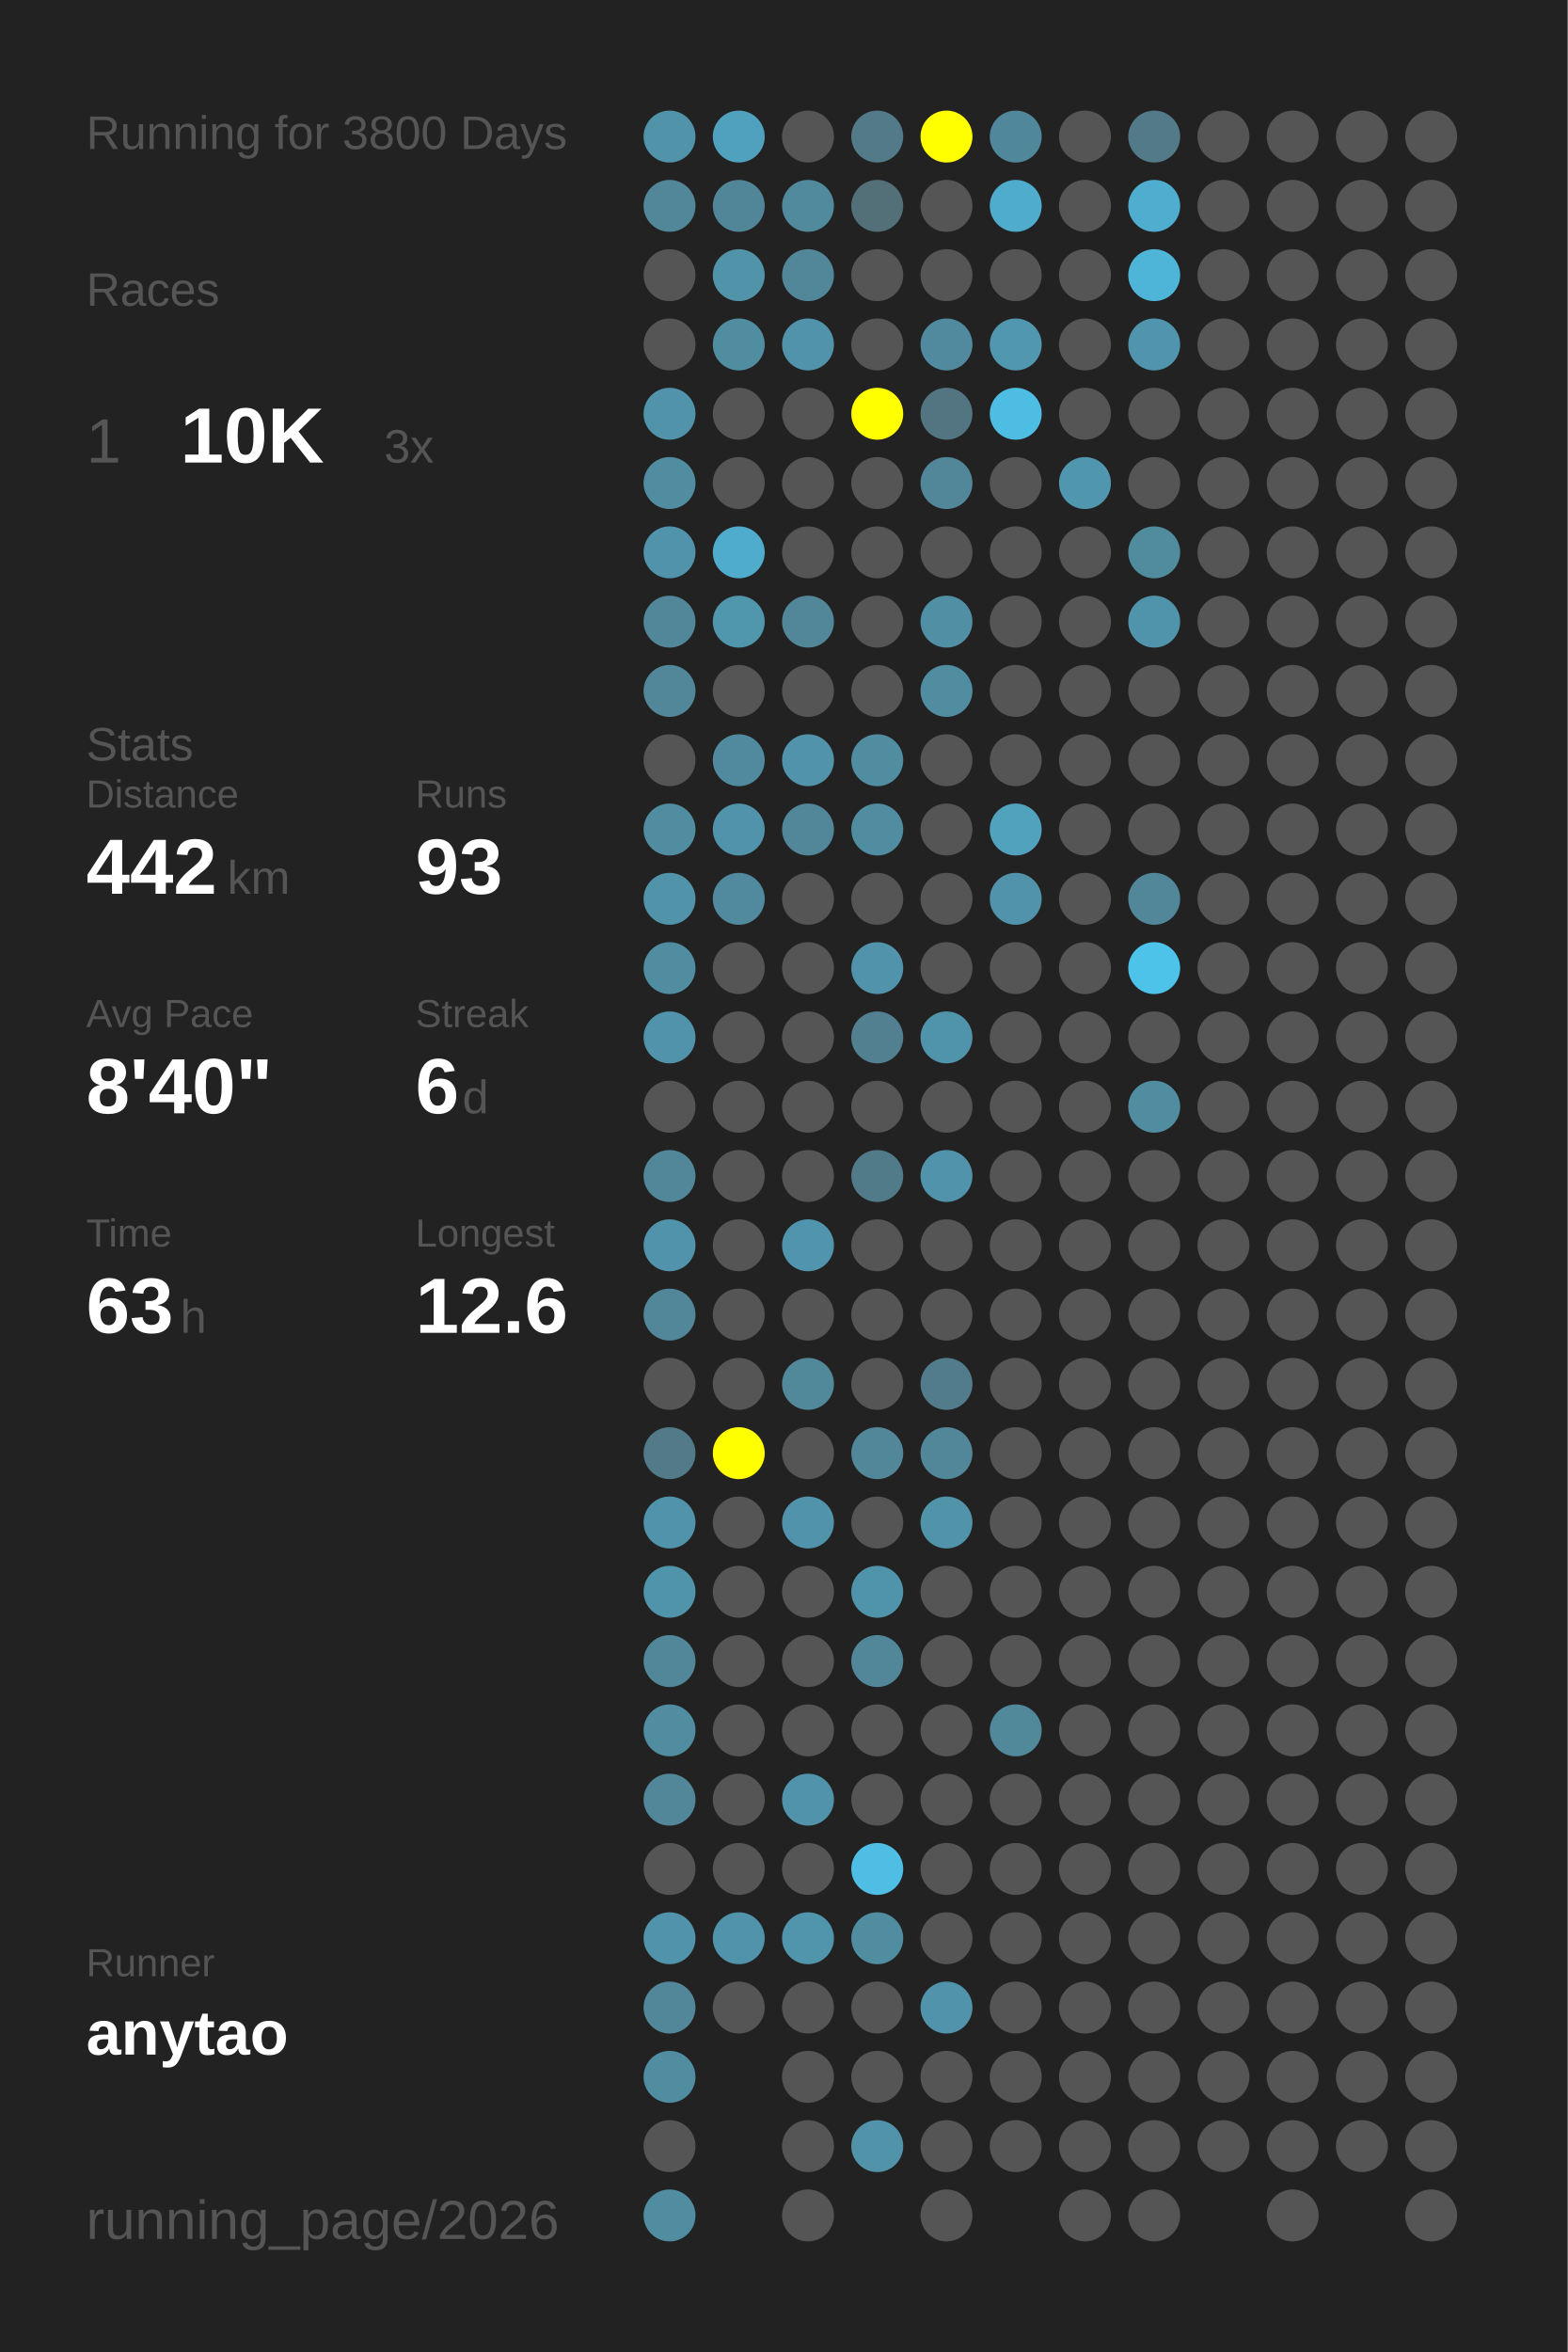
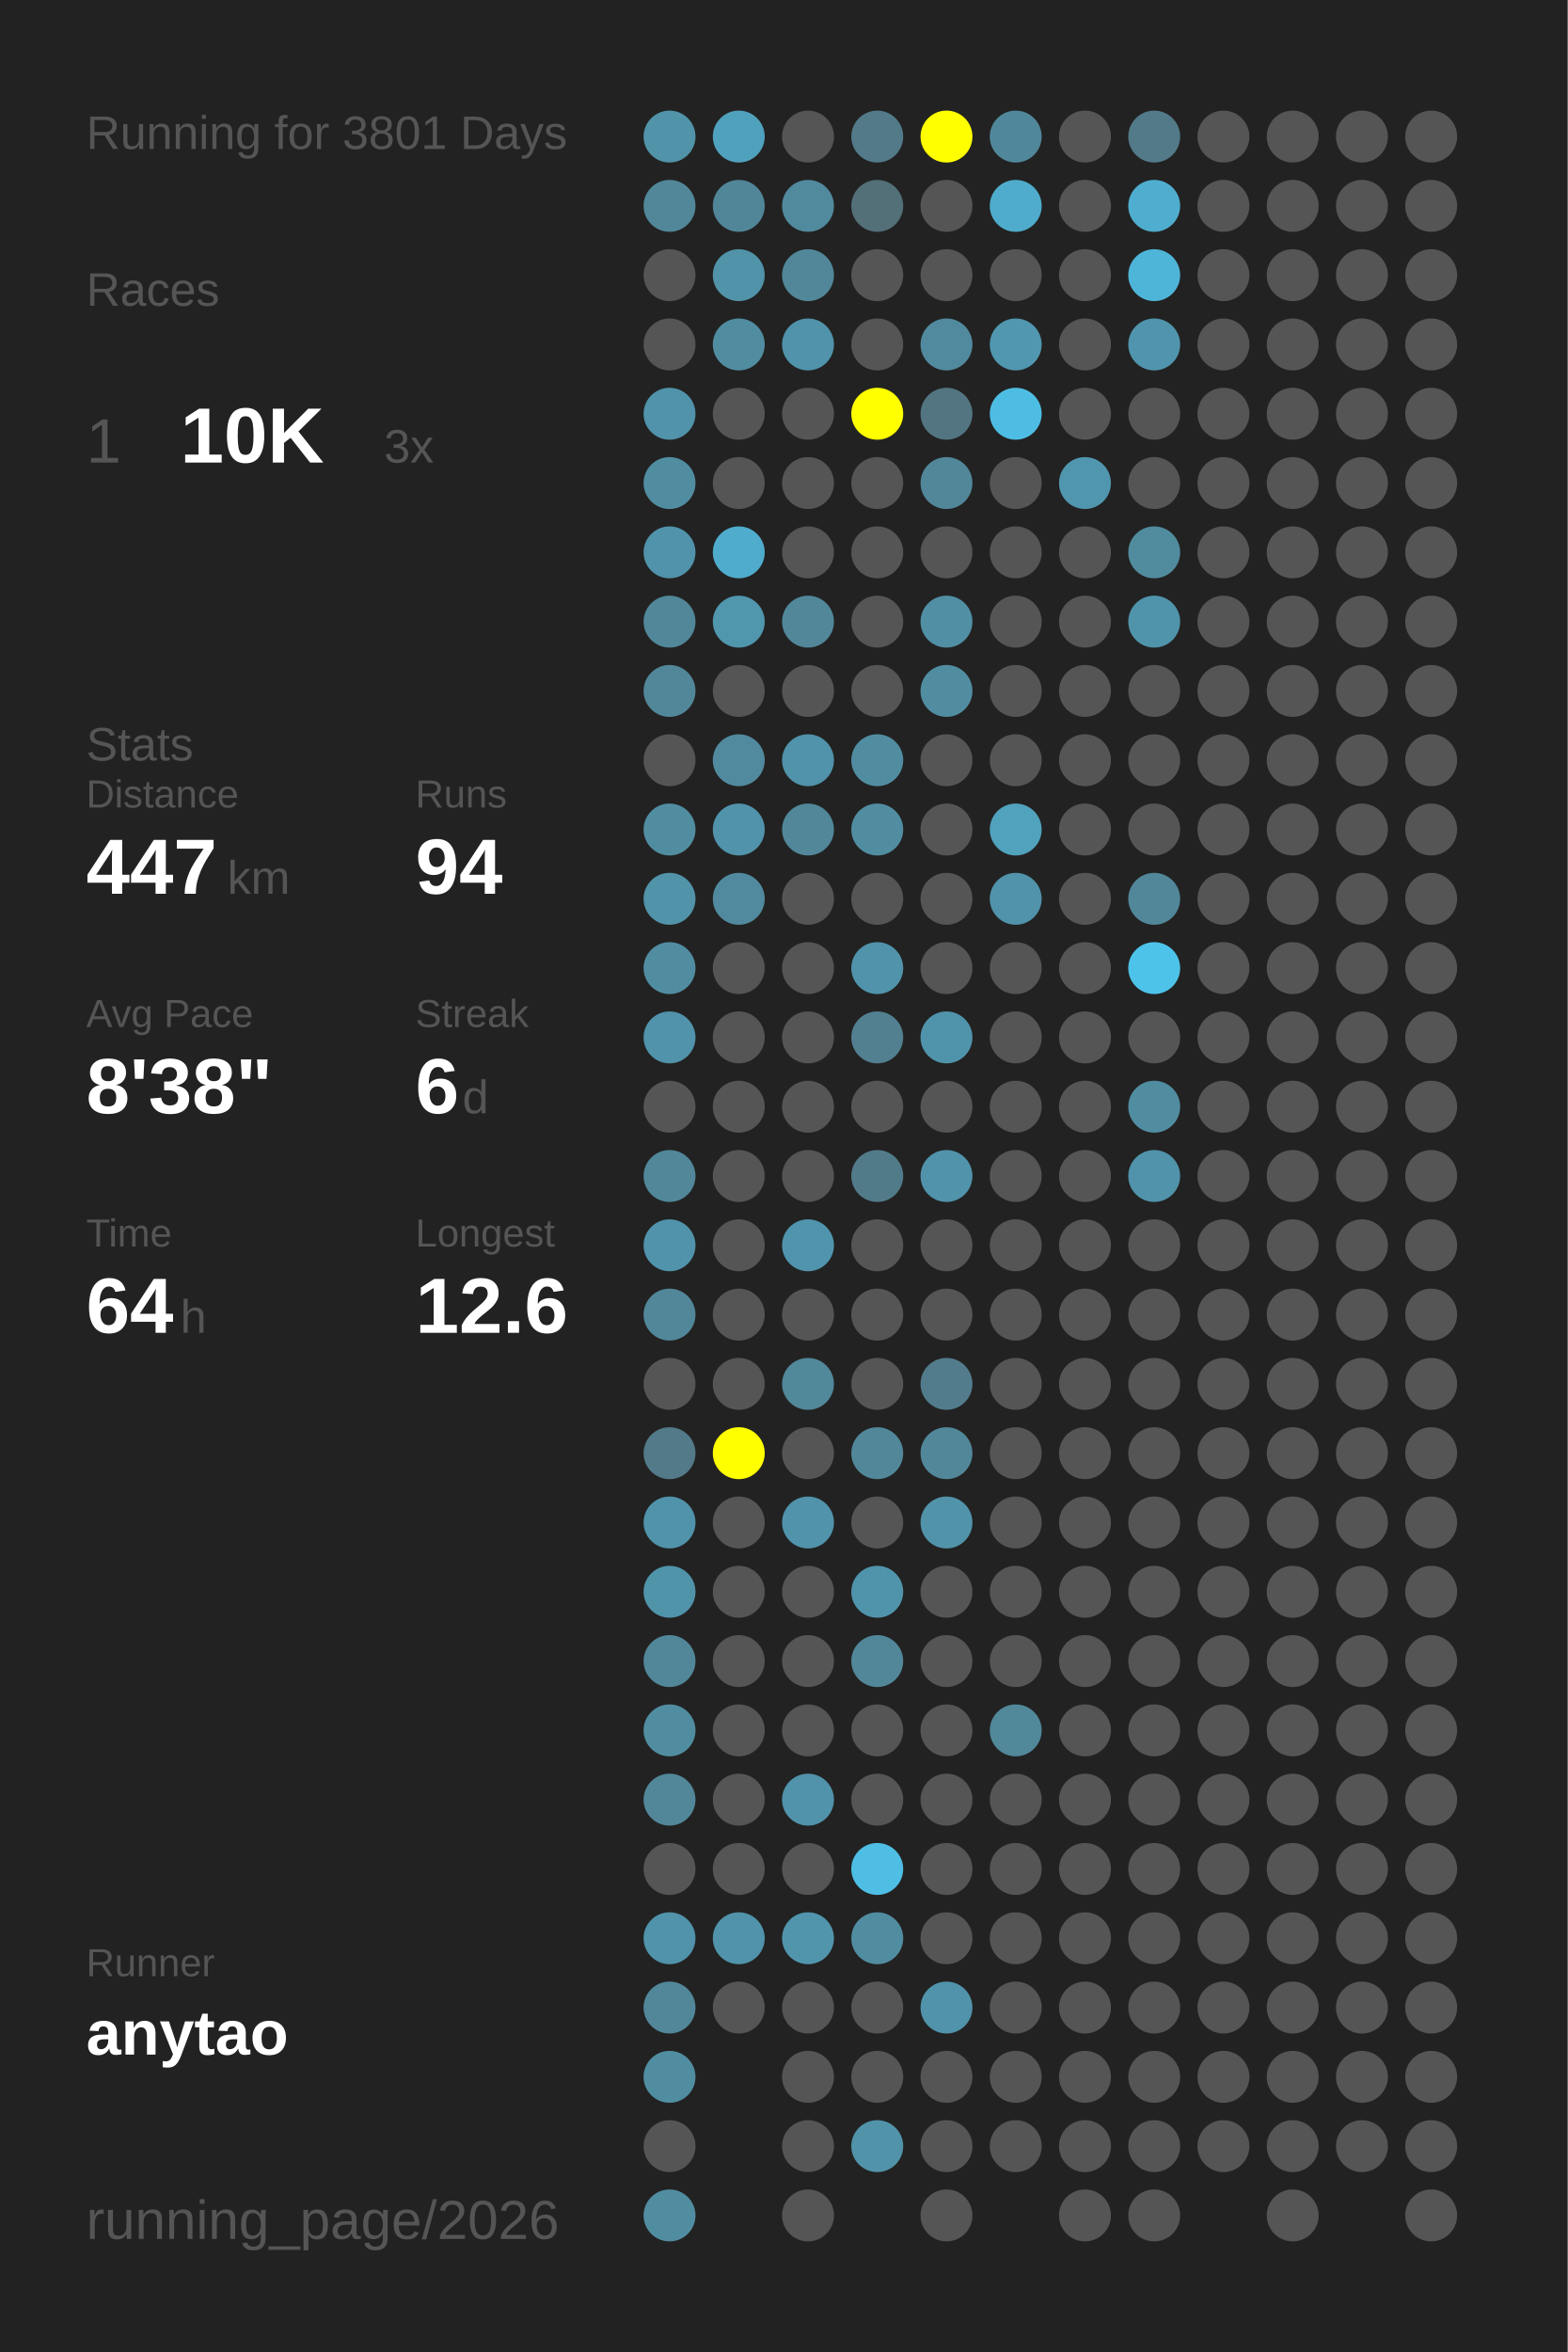
<svg xmlns="http://www.w3.org/2000/svg" baseProfile="full" height="300mm" version="1.1" viewBox="0,0,200,300" width="200mm">
  <defs />
  <rect fill="#222222" height="300" width="200" x="0" y="0" />
-   <text fill="#555555" style="font-size:6px; font-family:Arial;" x="11" y="19">Running for 3800 Days</text>
+   <text fill="#555555" style="font-size:6px; font-family:Arial;" x="11" y="19">Running for 3801 Days</text>
  <text fill="#555555" style="font-size:6px; font-family:Arial;" x="11" y="39">Races</text>
  <text fill="#555555" style="font-size:8px; font-family:Arial;" x="11" y="59">1</text>
  <text fill="#FFFFFF" style="font-size:10px; font-family:Arial; font-weight:bold;" x="23" y="59">10K</text>
  <text fill="#555555" style="font-size:6px; font-family:Arial;" x="49" y="59">3x</text>
  <text fill="#555555" style="font-size:6px; font-family:Arial;" x="11" y="97">Stats</text>
  <text fill="#555555" style="font-size:5px; font-family:Arial;" x="11" y="103">Distance</text>
-   <text fill="#FFFFFF" style="font-size:10px; font-family:Arial; font-weight:bold;" x="11" y="114">442</text>
+   <text fill="#FFFFFF" style="font-size:10px; font-family:Arial; font-weight:bold;" x="11" y="114">447</text>
  <text fill="#555555" style="font-size:6px; font-family:Arial;" x="29" y="114">km</text>
  <text fill="#555555" style="font-size:5px; font-family:Arial;" x="53" y="103">Runs</text>
-   <text fill="#FFFFFF" style="font-size:10px; font-family:Arial; font-weight:bold;" x="53" y="114">93</text>
+   <text fill="#FFFFFF" style="font-size:10px; font-family:Arial; font-weight:bold;" x="53" y="114">94</text>
  <text fill="#555555" style="font-size:5px; font-family:Arial;" x="11" y="131">Avg Pace</text>
-   <text fill="#FFFFFF" style="font-size:10px; font-family:Arial; font-weight:bold;" x="11" y="142">8'40"</text>
+   <text fill="#FFFFFF" style="font-size:10px; font-family:Arial; font-weight:bold;" x="11" y="142">8'38"</text>
  <text fill="#555555" style="font-size:5px; font-family:Arial;" x="53" y="131">Streak</text>
  <text fill="#FFFFFF" style="font-size:10px; font-family:Arial; font-weight:bold;" x="53" y="142">6</text>
  <text fill="#555555" style="font-size:6px; font-family:Arial;" x="59" y="142">d</text>
  <text fill="#555555" style="font-size:5px; font-family:Arial;" x="11" y="159">Time</text>
-   <text fill="#FFFFFF" style="font-size:10px; font-family:Arial; font-weight:bold;" x="11" y="170">63</text>
+   <text fill="#FFFFFF" style="font-size:10px; font-family:Arial; font-weight:bold;" x="11" y="170">64</text>
  <text fill="#555555" style="font-size:6px; font-family:Arial;" x="23" y="170">h</text>
  <text fill="#555555" style="font-size:5px; font-family:Arial;" x="53" y="159">Longest</text>
  <text fill="#FFFFFF" style="font-size:10px; font-family:Arial; font-weight:bold;" x="53" y="170">12.6</text>
  <text fill="#555555" style="font-size:5px; font-family:Arial;" x="11" y="252.065">Runner</text>
  <text fill="#FFFFFF" style="font-size:8px; font-family:Arial; font-weight:bold;" x="11" y="262.065">anytao</text>
  <text fill="#555555" style="font-size:7px; font-family:Arial;" x="11" y="285.581">running_page/2026</text>
  <circle cx="85.417" cy="17.419" fill="#5193a9" r="3.312" />
  <circle cx="85.417" cy="26.258" fill="#518799" r="3.312" />
  <circle cx="85.417" cy="35.097" fill="#555555" r="3.312" />
  <circle cx="85.417" cy="43.935" fill="#555555" r="3.312" />
  <circle cx="85.417" cy="52.774" fill="#5093aa" r="3.312" />
  <circle cx="85.417" cy="61.613" fill="#518da1" r="3.312" />
  <circle cx="85.417" cy="70.452" fill="#5093aa" r="3.312" />
  <circle cx="85.417" cy="79.29" fill="#518799" r="3.312" />
  <circle cx="85.417" cy="88.129" fill="#518799" r="3.312" />
  <circle cx="85.417" cy="96.968" fill="#555555" r="3.312" />
  <circle cx="85.417" cy="105.806" fill="#518da1" r="3.312" />
  <circle cx="85.417" cy="114.645" fill="#5193a9" r="3.312" />
  <circle cx="85.417" cy="123.484" fill="#518da1" r="3.312" />
  <circle cx="85.417" cy="132.323" fill="#5093aa" r="3.312" />
  <circle cx="85.417" cy="141.161" fill="#555555" r="3.312" />
  <circle cx="85.417" cy="150" fill="#518799" r="3.312" />
  <circle cx="85.417" cy="158.839" fill="#5093aa" r="3.312" />
  <circle cx="85.417" cy="167.677" fill="#518799" r="3.312" />
  <circle cx="85.417" cy="176.516" fill="#555555" r="3.312" />
  <circle cx="85.417" cy="185.355" fill="#527a88" r="3.312" />
  <circle cx="85.417" cy="194.194" fill="#5093aa" r="3.312" />
  <circle cx="85.417" cy="203.032" fill="#5094aa" r="3.312" />
  <circle cx="85.417" cy="211.871" fill="#518799" r="3.312" />
  <circle cx="85.417" cy="220.71" fill="#518da1" r="3.312" />
  <circle cx="85.417" cy="229.548" fill="#518799" r="3.312" />
  <circle cx="85.417" cy="238.387" fill="#555555" r="3.312" />
  <circle cx="85.417" cy="247.226" fill="#5093aa" r="3.312" />
  <circle cx="85.417" cy="256.065" fill="#518799" r="3.312" />
  <circle cx="85.417" cy="264.903" fill="#518da1" r="3.312" />
  <circle cx="85.417" cy="273.742" fill="#555555" r="3.312" />
  <circle cx="85.417" cy="282.581" fill="#518da1" r="3.312" />
  <circle cx="94.25" cy="17.419" fill="#50a1bd" r="3.312" />
  <circle cx="94.25" cy="26.258" fill="#518698" r="3.312" />
  <circle cx="94.25" cy="35.097" fill="#5193a9" r="3.312" />
  <circle cx="94.25" cy="43.935" fill="#518da1" r="3.312" />
  <circle cx="94.25" cy="52.774" fill="#555555" r="3.312" />
  <circle cx="94.25" cy="61.613" fill="#555555" r="3.312" />
  <circle cx="94.25" cy="70.452" fill="#4faccc" r="3.312" />
  <circle cx="94.25" cy="79.29" fill="#5096ad" r="3.312" />
  <circle cx="94.25" cy="88.129" fill="#555555" r="3.312" />
  <circle cx="94.25" cy="96.968" fill="#518a9e" r="3.312" />
  <circle cx="94.25" cy="105.806" fill="#5093aa" r="3.312" />
  <circle cx="94.25" cy="114.645" fill="#518a9e" r="3.312" />
  <circle cx="94.25" cy="123.484" fill="#555555" r="3.312" />
  <circle cx="94.25" cy="132.323" fill="#555555" r="3.312" />
  <circle cx="94.25" cy="141.161" fill="#555555" r="3.312" />
  <circle cx="94.25" cy="150" fill="#555555" r="3.312" />
  <circle cx="94.25" cy="158.839" fill="#555555" r="3.312" />
  <circle cx="94.25" cy="167.677" fill="#555555" r="3.312" />
  <circle cx="94.25" cy="176.516" fill="#555555" r="3.312" />
  <circle cx="94.25" cy="185.355" fill="#FFFF00" r="3.312" />
  <circle cx="94.25" cy="194.194" fill="#555555" r="3.312" />
  <circle cx="94.25" cy="203.032" fill="#555555" r="3.312" />
  <circle cx="94.25" cy="211.871" fill="#555555" r="3.312" />
  <circle cx="94.25" cy="220.71" fill="#555555" r="3.312" />
  <circle cx="94.25" cy="229.548" fill="#555555" r="3.312" />
  <circle cx="94.25" cy="238.387" fill="#555555" r="3.312" />
  <circle cx="94.25" cy="247.226" fill="#5093aa" r="3.312" />
  <circle cx="94.25" cy="256.065" fill="#555555" r="3.312" />
  <circle cx="103.083" cy="17.419" fill="#555555" r="3.312" />
  <circle cx="103.083" cy="26.258" fill="#518a9d" r="3.312" />
  <circle cx="103.083" cy="35.097" fill="#518799" r="3.312" />
  <circle cx="103.083" cy="43.935" fill="#5093aa" r="3.312" />
  <circle cx="103.083" cy="52.774" fill="#555555" r="3.312" />
  <circle cx="103.083" cy="61.613" fill="#555555" r="3.312" />
  <circle cx="103.083" cy="70.452" fill="#555555" r="3.312" />
  <circle cx="103.083" cy="79.29" fill="#518799" r="3.312" />
  <circle cx="103.083" cy="88.129" fill="#555555" r="3.312" />
  <circle cx="103.083" cy="96.968" fill="#5093aa" r="3.312" />
  <circle cx="103.083" cy="105.806" fill="#518799" r="3.312" />
  <circle cx="103.083" cy="114.645" fill="#555555" r="3.312" />
  <circle cx="103.083" cy="123.484" fill="#555555" r="3.312" />
  <circle cx="103.083" cy="132.323" fill="#555555" r="3.312" />
  <circle cx="103.083" cy="141.161" fill="#555555" r="3.312" />
  <circle cx="103.083" cy="150" fill="#555555" r="3.312" />
  <circle cx="103.083" cy="158.839" fill="#5095ad" r="3.312" />
  <circle cx="103.083" cy="167.677" fill="#555555" r="3.312" />
  <circle cx="103.083" cy="176.516" fill="#51889a" r="3.312" />
  <circle cx="103.083" cy="185.355" fill="#555555" r="3.312" />
  <circle cx="103.083" cy="194.194" fill="#5093aa" r="3.312" />
  <circle cx="103.083" cy="203.032" fill="#555555" r="3.312" />
  <circle cx="103.083" cy="211.871" fill="#555555" r="3.312" />
  <circle cx="103.083" cy="220.71" fill="#555555" r="3.312" />
  <circle cx="103.083" cy="229.548" fill="#5093aa" r="3.312" />
  <circle cx="103.083" cy="238.387" fill="#555555" r="3.312" />
  <circle cx="103.083" cy="247.226" fill="#5095ac" r="3.312" />
  <circle cx="103.083" cy="256.065" fill="#555555" r="3.312" />
  <circle cx="103.083" cy="264.903" fill="#555555" r="3.312" />
  <circle cx="103.083" cy="273.742" fill="#555555" r="3.312" />
  <circle cx="103.083" cy="282.581" fill="#555555" r="3.312" />
  <circle cx="111.917" cy="17.419" fill="#527a88" r="3.312" />
  <circle cx="111.917" cy="26.258" fill="#536f78" r="3.312" />
  <circle cx="111.917" cy="35.097" fill="#555555" r="3.312" />
  <circle cx="111.917" cy="43.935" fill="#555555" r="3.312" />
  <circle cx="111.917" cy="52.774" fill="#FFFF00" r="3.312" />
  <circle cx="111.917" cy="61.613" fill="#555555" r="3.312" />
  <circle cx="111.917" cy="70.452" fill="#555555" r="3.312" />
  <circle cx="111.917" cy="79.29" fill="#555555" r="3.312" />
  <circle cx="111.917" cy="88.129" fill="#555555" r="3.312" />
  <circle cx="111.917" cy="96.968" fill="#518da1" r="3.312" />
  <circle cx="111.917" cy="105.806" fill="#518da1" r="3.312" />
  <circle cx="111.917" cy="114.645" fill="#555555" r="3.312" />
  <circle cx="111.917" cy="123.484" fill="#5093aa" r="3.312" />
  <circle cx="111.917" cy="132.323" fill="#528090" r="3.312" />
  <circle cx="111.917" cy="141.161" fill="#555555" r="3.312" />
  <circle cx="111.917" cy="150" fill="#527b89" r="3.312" />
  <circle cx="111.917" cy="158.839" fill="#555555" r="3.312" />
  <circle cx="111.917" cy="167.677" fill="#555555" r="3.312" />
  <circle cx="111.917" cy="176.516" fill="#555555" r="3.312" />
  <circle cx="111.917" cy="185.355" fill="#518799" r="3.312" />
  <circle cx="111.917" cy="194.194" fill="#555555" r="3.312" />
  <circle cx="111.917" cy="203.032" fill="#5094ab" r="3.312" />
  <circle cx="111.917" cy="211.871" fill="#518799" r="3.312" />
  <circle cx="111.917" cy="220.71" fill="#555555" r="3.312" />
  <circle cx="111.917" cy="229.548" fill="#555555" r="3.312" />
  <circle cx="111.917" cy="238.387" fill="#4ebee4" r="3.312" />
  <circle cx="111.917" cy="247.226" fill="#518da1" r="3.312" />
  <circle cx="111.917" cy="256.065" fill="#555555" r="3.312" />
  <circle cx="111.917" cy="264.903" fill="#555555" r="3.312" />
  <circle cx="111.917" cy="273.742" fill="#5193a9" r="3.312" />
  <circle cx="120.75" cy="17.419" fill="#FFFF00" r="3.312" />
  <circle cx="120.75" cy="26.258" fill="#555555" r="3.312" />
  <circle cx="120.75" cy="35.097" fill="#555555" r="3.312" />
  <circle cx="120.75" cy="43.935" fill="#518a9e" r="3.312" />
  <circle cx="120.75" cy="52.774" fill="#527581" r="3.312" />
  <circle cx="120.75" cy="61.613" fill="#518799" r="3.312" />
  <circle cx="120.75" cy="70.452" fill="#555555" r="3.312" />
  <circle cx="120.75" cy="79.29" fill="#518fa4" r="3.312" />
  <circle cx="120.75" cy="88.129" fill="#518da1" r="3.312" />
  <circle cx="120.75" cy="96.968" fill="#555555" r="3.312" />
  <circle cx="120.75" cy="105.806" fill="#555555" r="3.312" />
  <circle cx="120.75" cy="114.645" fill="#555555" r="3.312" />
  <circle cx="120.75" cy="123.484" fill="#555555" r="3.312" />
  <circle cx="120.75" cy="132.323" fill="#5094ab" r="3.312" />
  <circle cx="120.75" cy="141.161" fill="#555555" r="3.312" />
  <circle cx="120.75" cy="150" fill="#5093aa" r="3.312" />
  <circle cx="120.75" cy="158.839" fill="#555555" r="3.312" />
  <circle cx="120.75" cy="167.677" fill="#555555" r="3.312" />
  <circle cx="120.75" cy="176.516" fill="#527c8b" r="3.312" />
  <circle cx="120.75" cy="185.355" fill="#518799" r="3.312" />
  <circle cx="120.75" cy="194.194" fill="#5193a9" r="3.312" />
  <circle cx="120.75" cy="203.032" fill="#555555" r="3.312" />
  <circle cx="120.75" cy="211.871" fill="#555555" r="3.312" />
  <circle cx="120.75" cy="220.71" fill="#555555" r="3.312" />
  <circle cx="120.75" cy="229.548" fill="#555555" r="3.312" />
  <circle cx="120.75" cy="238.387" fill="#555555" r="3.312" />
  <circle cx="120.75" cy="247.226" fill="#555555" r="3.312" />
  <circle cx="120.75" cy="256.065" fill="#5093aa" r="3.312" />
  <circle cx="120.75" cy="264.903" fill="#555555" r="3.312" />
  <circle cx="120.75" cy="273.742" fill="#555555" r="3.312" />
  <circle cx="120.75" cy="282.581" fill="#555555" r="3.312" />
  <circle cx="129.583" cy="17.419" fill="#51879a" r="3.312" />
  <circle cx="129.583" cy="26.258" fill="#4faccc" r="3.312" />
  <circle cx="129.583" cy="35.097" fill="#555555" r="3.312" />
  <circle cx="129.583" cy="43.935" fill="#5097af" r="3.312" />
  <circle cx="129.583" cy="52.774" fill="#4ebde3" r="3.312" />
  <circle cx="129.583" cy="61.613" fill="#555555" r="3.312" />
  <circle cx="129.583" cy="70.452" fill="#555555" r="3.312" />
  <circle cx="129.583" cy="79.29" fill="#555555" r="3.312" />
  <circle cx="129.583" cy="88.129" fill="#555555" r="3.312" />
  <circle cx="129.583" cy="96.968" fill="#555555" r="3.312" />
  <circle cx="129.583" cy="105.806" fill="#50a2bd" r="3.312" />
  <circle cx="129.583" cy="114.645" fill="#5093aa" r="3.312" />
  <circle cx="129.583" cy="123.484" fill="#555555" r="3.312" />
  <circle cx="129.583" cy="132.323" fill="#555555" r="3.312" />
  <circle cx="129.583" cy="141.161" fill="#555555" r="3.312" />
  <circle cx="129.583" cy="150" fill="#555555" r="3.312" />
  <circle cx="129.583" cy="158.839" fill="#555555" r="3.312" />
  <circle cx="129.583" cy="167.677" fill="#555555" r="3.312" />
  <circle cx="129.583" cy="176.516" fill="#555555" r="3.312" />
  <circle cx="129.583" cy="185.355" fill="#555555" r="3.312" />
  <circle cx="129.583" cy="194.194" fill="#555555" r="3.312" />
  <circle cx="129.583" cy="203.032" fill="#555555" r="3.312" />
  <circle cx="129.583" cy="211.871" fill="#555555" r="3.312" />
  <circle cx="129.583" cy="220.71" fill="#51889a" r="3.312" />
  <circle cx="129.583" cy="229.548" fill="#555555" r="3.312" />
  <circle cx="129.583" cy="238.387" fill="#555555" r="3.312" />
  <circle cx="129.583" cy="247.226" fill="#555555" r="3.312" />
  <circle cx="129.583" cy="256.065" fill="#555555" r="3.312" />
  <circle cx="129.583" cy="264.903" fill="#555555" r="3.312" />
  <circle cx="129.583" cy="273.742" fill="#555555" r="3.312" />
  <circle cx="138.417" cy="17.419" fill="#555555" r="3.312" />
  <circle cx="138.417" cy="26.258" fill="#555555" r="3.312" />
  <circle cx="138.417" cy="35.097" fill="#555555" r="3.312" />
  <circle cx="138.417" cy="43.935" fill="#555555" r="3.312" />
  <circle cx="138.417" cy="52.774" fill="#555555" r="3.312" />
  <circle cx="138.417" cy="61.613" fill="#5096ae" r="3.312" />
  <circle cx="138.417" cy="70.452" fill="#555555" r="3.312" />
  <circle cx="138.417" cy="79.29" fill="#555555" r="3.312" />
  <circle cx="138.417" cy="88.129" fill="#555555" r="3.312" />
  <circle cx="138.417" cy="96.968" fill="#555555" r="3.312" />
  <circle cx="138.417" cy="105.806" fill="#555555" r="3.312" />
  <circle cx="138.417" cy="114.645" fill="#555555" r="3.312" />
  <circle cx="138.417" cy="123.484" fill="#555555" r="3.312" />
  <circle cx="138.417" cy="132.323" fill="#555555" r="3.312" />
  <circle cx="138.417" cy="141.161" fill="#555555" r="3.312" />
  <circle cx="138.417" cy="150" fill="#555555" r="3.312" />
  <circle cx="138.417" cy="158.839" fill="#555555" r="3.312" />
  <circle cx="138.417" cy="167.677" fill="#555555" r="3.312" />
  <circle cx="138.417" cy="176.516" fill="#555555" r="3.312" />
  <circle cx="138.417" cy="185.355" fill="#555555" r="3.312" />
  <circle cx="138.417" cy="194.194" fill="#555555" r="3.312" />
  <circle cx="138.417" cy="203.032" fill="#555555" r="3.312" />
  <circle cx="138.417" cy="211.871" fill="#555555" r="3.312" />
  <circle cx="138.417" cy="220.71" fill="#555555" r="3.312" />
  <circle cx="138.417" cy="229.548" fill="#555555" r="3.312" />
  <circle cx="138.417" cy="238.387" fill="#555555" r="3.312" />
  <circle cx="138.417" cy="247.226" fill="#555555" r="3.312" />
  <circle cx="138.417" cy="256.065" fill="#555555" r="3.312" />
  <circle cx="138.417" cy="264.903" fill="#555555" r="3.312" />
  <circle cx="138.417" cy="273.742" fill="#555555" r="3.312" />
  <circle cx="138.417" cy="282.581" fill="#555555" r="3.312" />
  <circle cx="147.25" cy="17.419" fill="#527a88" r="3.312" />
  <circle cx="147.25" cy="26.258" fill="#4faecf" r="3.312" />
  <circle cx="147.25" cy="35.097" fill="#4eb5d8" r="3.312" />
  <circle cx="147.25" cy="43.935" fill="#5095ad" r="3.312" />
  <circle cx="147.25" cy="52.774" fill="#555555" r="3.312" />
  <circle cx="147.25" cy="61.613" fill="#555555" r="3.312" />
  <circle cx="147.25" cy="70.452" fill="#518b9e" r="3.312" />
  <circle cx="147.25" cy="79.29" fill="#5094ab" r="3.312" />
  <circle cx="147.25" cy="88.129" fill="#555555" r="3.312" />
  <circle cx="147.25" cy="96.968" fill="#555555" r="3.312" />
  <circle cx="147.25" cy="105.806" fill="#555555" r="3.312" />
  <circle cx="147.25" cy="114.645" fill="#518799" r="3.312" />
  <circle cx="147.25" cy="123.484" fill="#4dc3ea" r="3.312" />
  <circle cx="147.25" cy="132.323" fill="#555555" r="3.312" />
  <circle cx="147.25" cy="141.161" fill="#518da1" r="3.312" />
-   <circle cx="147.25" cy="150" fill="#555555" r="3.312" />
+   <circle cx="147.25" cy="150" fill="#5093aa" r="3.312" />
  <circle cx="147.25" cy="158.839" fill="#555555" r="3.312" />
  <circle cx="147.25" cy="167.677" fill="#555555" r="3.312" />
  <circle cx="147.25" cy="176.516" fill="#555555" r="3.312" />
  <circle cx="147.25" cy="185.355" fill="#555555" r="3.312" />
  <circle cx="147.25" cy="194.194" fill="#555555" r="3.312" />
  <circle cx="147.25" cy="203.032" fill="#555555" r="3.312" />
  <circle cx="147.25" cy="211.871" fill="#555555" r="3.312" />
  <circle cx="147.25" cy="220.71" fill="#555555" r="3.312" />
  <circle cx="147.25" cy="229.548" fill="#555555" r="3.312" />
  <circle cx="147.25" cy="238.387" fill="#555555" r="3.312" />
  <circle cx="147.25" cy="247.226" fill="#555555" r="3.312" />
  <circle cx="147.25" cy="256.065" fill="#555555" r="3.312" />
  <circle cx="147.25" cy="264.903" fill="#555555" r="3.312" />
  <circle cx="147.25" cy="273.742" fill="#555555" r="3.312" />
  <circle cx="147.25" cy="282.581" fill="#555555" r="3.312" />
  <circle cx="156.083" cy="17.419" fill="#555555" r="3.312" />
  <circle cx="156.083" cy="26.258" fill="#555555" r="3.312" />
  <circle cx="156.083" cy="35.097" fill="#555555" r="3.312" />
  <circle cx="156.083" cy="43.935" fill="#555555" r="3.312" />
  <circle cx="156.083" cy="52.774" fill="#555555" r="3.312" />
  <circle cx="156.083" cy="61.613" fill="#555555" r="3.312" />
  <circle cx="156.083" cy="70.452" fill="#555555" r="3.312" />
  <circle cx="156.083" cy="79.29" fill="#555555" r="3.312" />
  <circle cx="156.083" cy="88.129" fill="#555555" r="3.312" />
  <circle cx="156.083" cy="96.968" fill="#555555" r="3.312" />
  <circle cx="156.083" cy="105.806" fill="#555555" r="3.312" />
  <circle cx="156.083" cy="114.645" fill="#555555" r="3.312" />
  <circle cx="156.083" cy="123.484" fill="#555555" r="3.312" />
  <circle cx="156.083" cy="132.323" fill="#555555" r="3.312" />
  <circle cx="156.083" cy="141.161" fill="#555555" r="3.312" />
  <circle cx="156.083" cy="150" fill="#555555" r="3.312" />
  <circle cx="156.083" cy="158.839" fill="#555555" r="3.312" />
  <circle cx="156.083" cy="167.677" fill="#555555" r="3.312" />
  <circle cx="156.083" cy="176.516" fill="#555555" r="3.312" />
  <circle cx="156.083" cy="185.355" fill="#555555" r="3.312" />
  <circle cx="156.083" cy="194.194" fill="#555555" r="3.312" />
  <circle cx="156.083" cy="203.032" fill="#555555" r="3.312" />
  <circle cx="156.083" cy="211.871" fill="#555555" r="3.312" />
  <circle cx="156.083" cy="220.71" fill="#555555" r="3.312" />
  <circle cx="156.083" cy="229.548" fill="#555555" r="3.312" />
  <circle cx="156.083" cy="238.387" fill="#555555" r="3.312" />
  <circle cx="156.083" cy="247.226" fill="#555555" r="3.312" />
  <circle cx="156.083" cy="256.065" fill="#555555" r="3.312" />
  <circle cx="156.083" cy="264.903" fill="#555555" r="3.312" />
  <circle cx="156.083" cy="273.742" fill="#555555" r="3.312" />
  <circle cx="164.917" cy="17.419" fill="#555555" r="3.312" />
  <circle cx="164.917" cy="26.258" fill="#555555" r="3.312" />
  <circle cx="164.917" cy="35.097" fill="#555555" r="3.312" />
  <circle cx="164.917" cy="43.935" fill="#555555" r="3.312" />
  <circle cx="164.917" cy="52.774" fill="#555555" r="3.312" />
  <circle cx="164.917" cy="61.613" fill="#555555" r="3.312" />
  <circle cx="164.917" cy="70.452" fill="#555555" r="3.312" />
  <circle cx="164.917" cy="79.29" fill="#555555" r="3.312" />
  <circle cx="164.917" cy="88.129" fill="#555555" r="3.312" />
  <circle cx="164.917" cy="96.968" fill="#555555" r="3.312" />
  <circle cx="164.917" cy="105.806" fill="#555555" r="3.312" />
  <circle cx="164.917" cy="114.645" fill="#555555" r="3.312" />
  <circle cx="164.917" cy="123.484" fill="#555555" r="3.312" />
  <circle cx="164.917" cy="132.323" fill="#555555" r="3.312" />
  <circle cx="164.917" cy="141.161" fill="#555555" r="3.312" />
  <circle cx="164.917" cy="150" fill="#555555" r="3.312" />
  <circle cx="164.917" cy="158.839" fill="#555555" r="3.312" />
  <circle cx="164.917" cy="167.677" fill="#555555" r="3.312" />
  <circle cx="164.917" cy="176.516" fill="#555555" r="3.312" />
  <circle cx="164.917" cy="185.355" fill="#555555" r="3.312" />
  <circle cx="164.917" cy="194.194" fill="#555555" r="3.312" />
  <circle cx="164.917" cy="203.032" fill="#555555" r="3.312" />
  <circle cx="164.917" cy="211.871" fill="#555555" r="3.312" />
  <circle cx="164.917" cy="220.71" fill="#555555" r="3.312" />
  <circle cx="164.917" cy="229.548" fill="#555555" r="3.312" />
  <circle cx="164.917" cy="238.387" fill="#555555" r="3.312" />
  <circle cx="164.917" cy="247.226" fill="#555555" r="3.312" />
  <circle cx="164.917" cy="256.065" fill="#555555" r="3.312" />
  <circle cx="164.917" cy="264.903" fill="#555555" r="3.312" />
  <circle cx="164.917" cy="273.742" fill="#555555" r="3.312" />
  <circle cx="164.917" cy="282.581" fill="#555555" r="3.312" />
  <circle cx="173.75" cy="17.419" fill="#555555" r="3.312" />
  <circle cx="173.75" cy="26.258" fill="#555555" r="3.312" />
  <circle cx="173.75" cy="35.097" fill="#555555" r="3.312" />
  <circle cx="173.75" cy="43.935" fill="#555555" r="3.312" />
  <circle cx="173.75" cy="52.774" fill="#555555" r="3.312" />
  <circle cx="173.75" cy="61.613" fill="#555555" r="3.312" />
  <circle cx="173.75" cy="70.452" fill="#555555" r="3.312" />
  <circle cx="173.75" cy="79.29" fill="#555555" r="3.312" />
  <circle cx="173.75" cy="88.129" fill="#555555" r="3.312" />
  <circle cx="173.75" cy="96.968" fill="#555555" r="3.312" />
  <circle cx="173.75" cy="105.806" fill="#555555" r="3.312" />
  <circle cx="173.75" cy="114.645" fill="#555555" r="3.312" />
  <circle cx="173.75" cy="123.484" fill="#555555" r="3.312" />
  <circle cx="173.75" cy="132.323" fill="#555555" r="3.312" />
  <circle cx="173.75" cy="141.161" fill="#555555" r="3.312" />
  <circle cx="173.75" cy="150" fill="#555555" r="3.312" />
  <circle cx="173.75" cy="158.839" fill="#555555" r="3.312" />
  <circle cx="173.75" cy="167.677" fill="#555555" r="3.312" />
  <circle cx="173.75" cy="176.516" fill="#555555" r="3.312" />
  <circle cx="173.75" cy="185.355" fill="#555555" r="3.312" />
  <circle cx="173.75" cy="194.194" fill="#555555" r="3.312" />
  <circle cx="173.75" cy="203.032" fill="#555555" r="3.312" />
  <circle cx="173.75" cy="211.871" fill="#555555" r="3.312" />
  <circle cx="173.75" cy="220.71" fill="#555555" r="3.312" />
  <circle cx="173.75" cy="229.548" fill="#555555" r="3.312" />
  <circle cx="173.75" cy="238.387" fill="#555555" r="3.312" />
  <circle cx="173.75" cy="247.226" fill="#555555" r="3.312" />
  <circle cx="173.75" cy="256.065" fill="#555555" r="3.312" />
  <circle cx="173.75" cy="264.903" fill="#555555" r="3.312" />
  <circle cx="173.75" cy="273.742" fill="#555555" r="3.312" />
  <circle cx="182.583" cy="17.419" fill="#555555" r="3.312" />
  <circle cx="182.583" cy="26.258" fill="#555555" r="3.312" />
  <circle cx="182.583" cy="35.097" fill="#555555" r="3.312" />
  <circle cx="182.583" cy="43.935" fill="#555555" r="3.312" />
  <circle cx="182.583" cy="52.774" fill="#555555" r="3.312" />
  <circle cx="182.583" cy="61.613" fill="#555555" r="3.312" />
  <circle cx="182.583" cy="70.452" fill="#555555" r="3.312" />
  <circle cx="182.583" cy="79.29" fill="#555555" r="3.312" />
  <circle cx="182.583" cy="88.129" fill="#555555" r="3.312" />
  <circle cx="182.583" cy="96.968" fill="#555555" r="3.312" />
  <circle cx="182.583" cy="105.806" fill="#555555" r="3.312" />
  <circle cx="182.583" cy="114.645" fill="#555555" r="3.312" />
  <circle cx="182.583" cy="123.484" fill="#555555" r="3.312" />
  <circle cx="182.583" cy="132.323" fill="#555555" r="3.312" />
  <circle cx="182.583" cy="141.161" fill="#555555" r="3.312" />
  <circle cx="182.583" cy="150" fill="#555555" r="3.312" />
  <circle cx="182.583" cy="158.839" fill="#555555" r="3.312" />
  <circle cx="182.583" cy="167.677" fill="#555555" r="3.312" />
  <circle cx="182.583" cy="176.516" fill="#555555" r="3.312" />
  <circle cx="182.583" cy="185.355" fill="#555555" r="3.312" />
  <circle cx="182.583" cy="194.194" fill="#555555" r="3.312" />
  <circle cx="182.583" cy="203.032" fill="#555555" r="3.312" />
  <circle cx="182.583" cy="211.871" fill="#555555" r="3.312" />
  <circle cx="182.583" cy="220.71" fill="#555555" r="3.312" />
  <circle cx="182.583" cy="229.548" fill="#555555" r="3.312" />
  <circle cx="182.583" cy="238.387" fill="#555555" r="3.312" />
  <circle cx="182.583" cy="247.226" fill="#555555" r="3.312" />
  <circle cx="182.583" cy="256.065" fill="#555555" r="3.312" />
  <circle cx="182.583" cy="264.903" fill="#555555" r="3.312" />
  <circle cx="182.583" cy="273.742" fill="#555555" r="3.312" />
  <circle cx="182.583" cy="282.581" fill="#555555" r="3.312" />
</svg>
